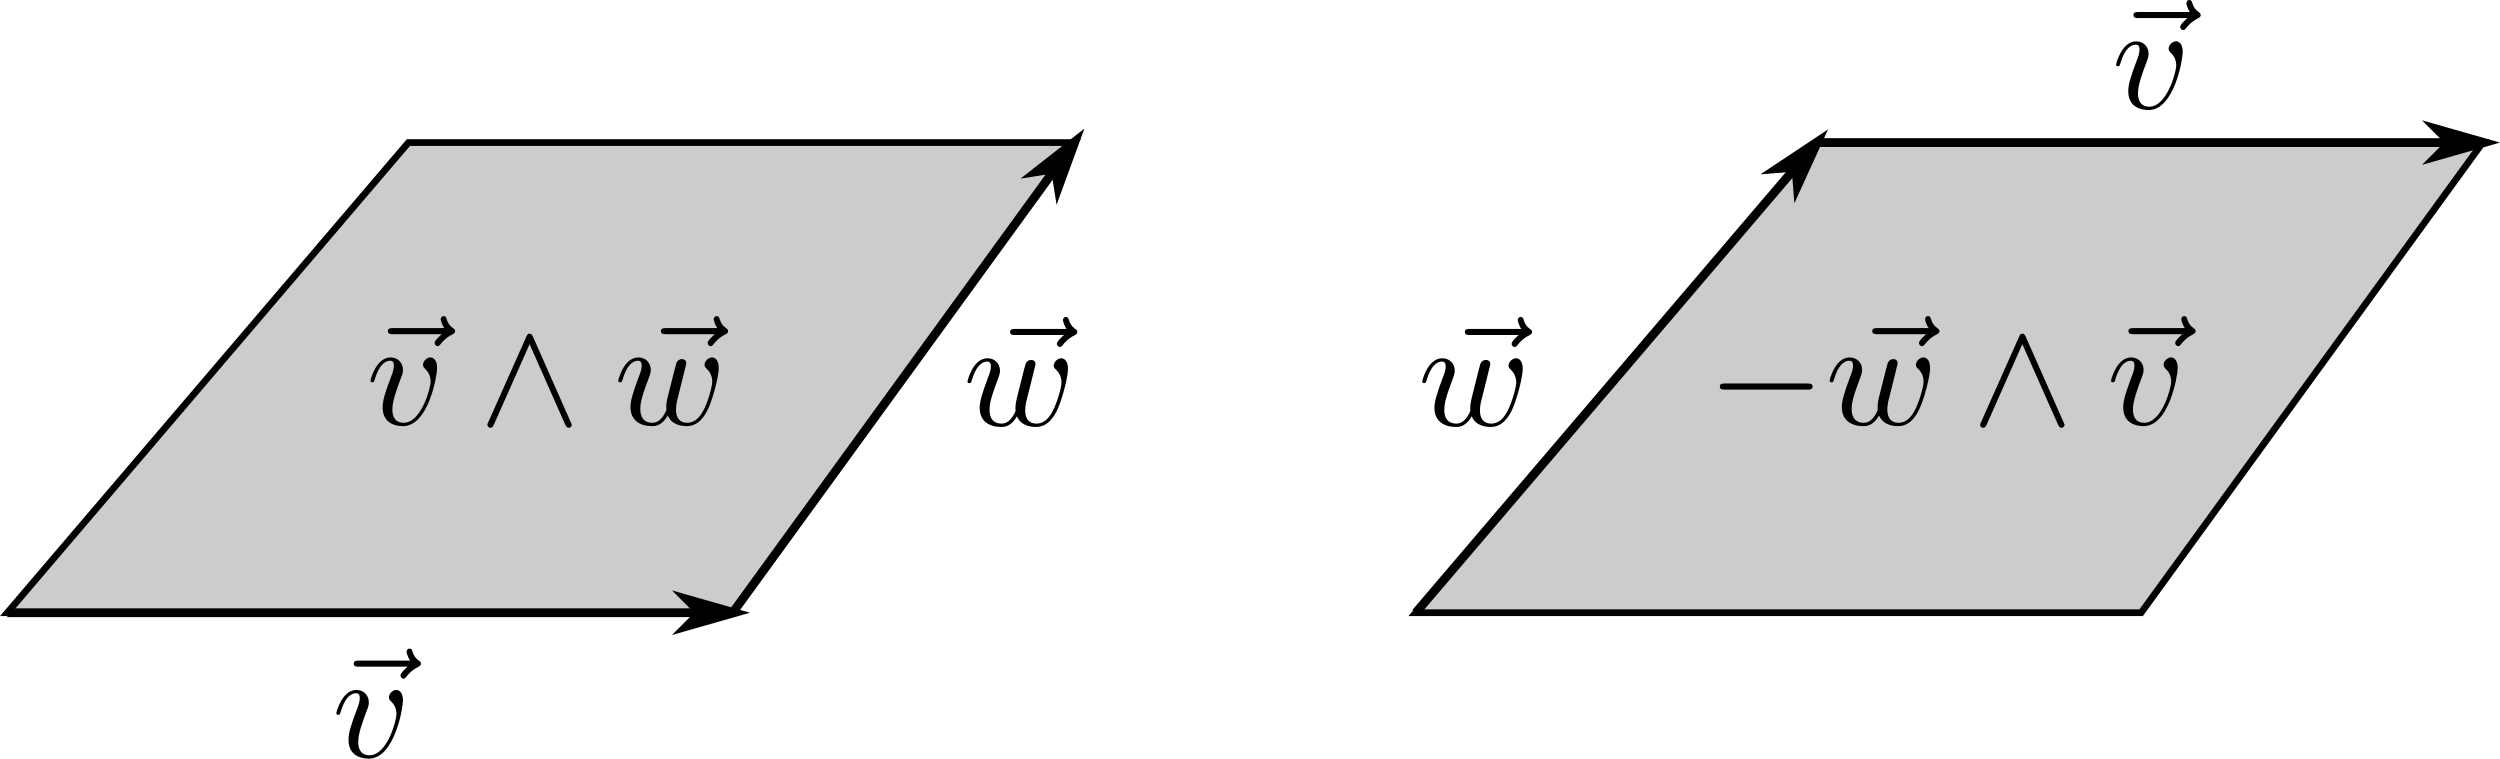
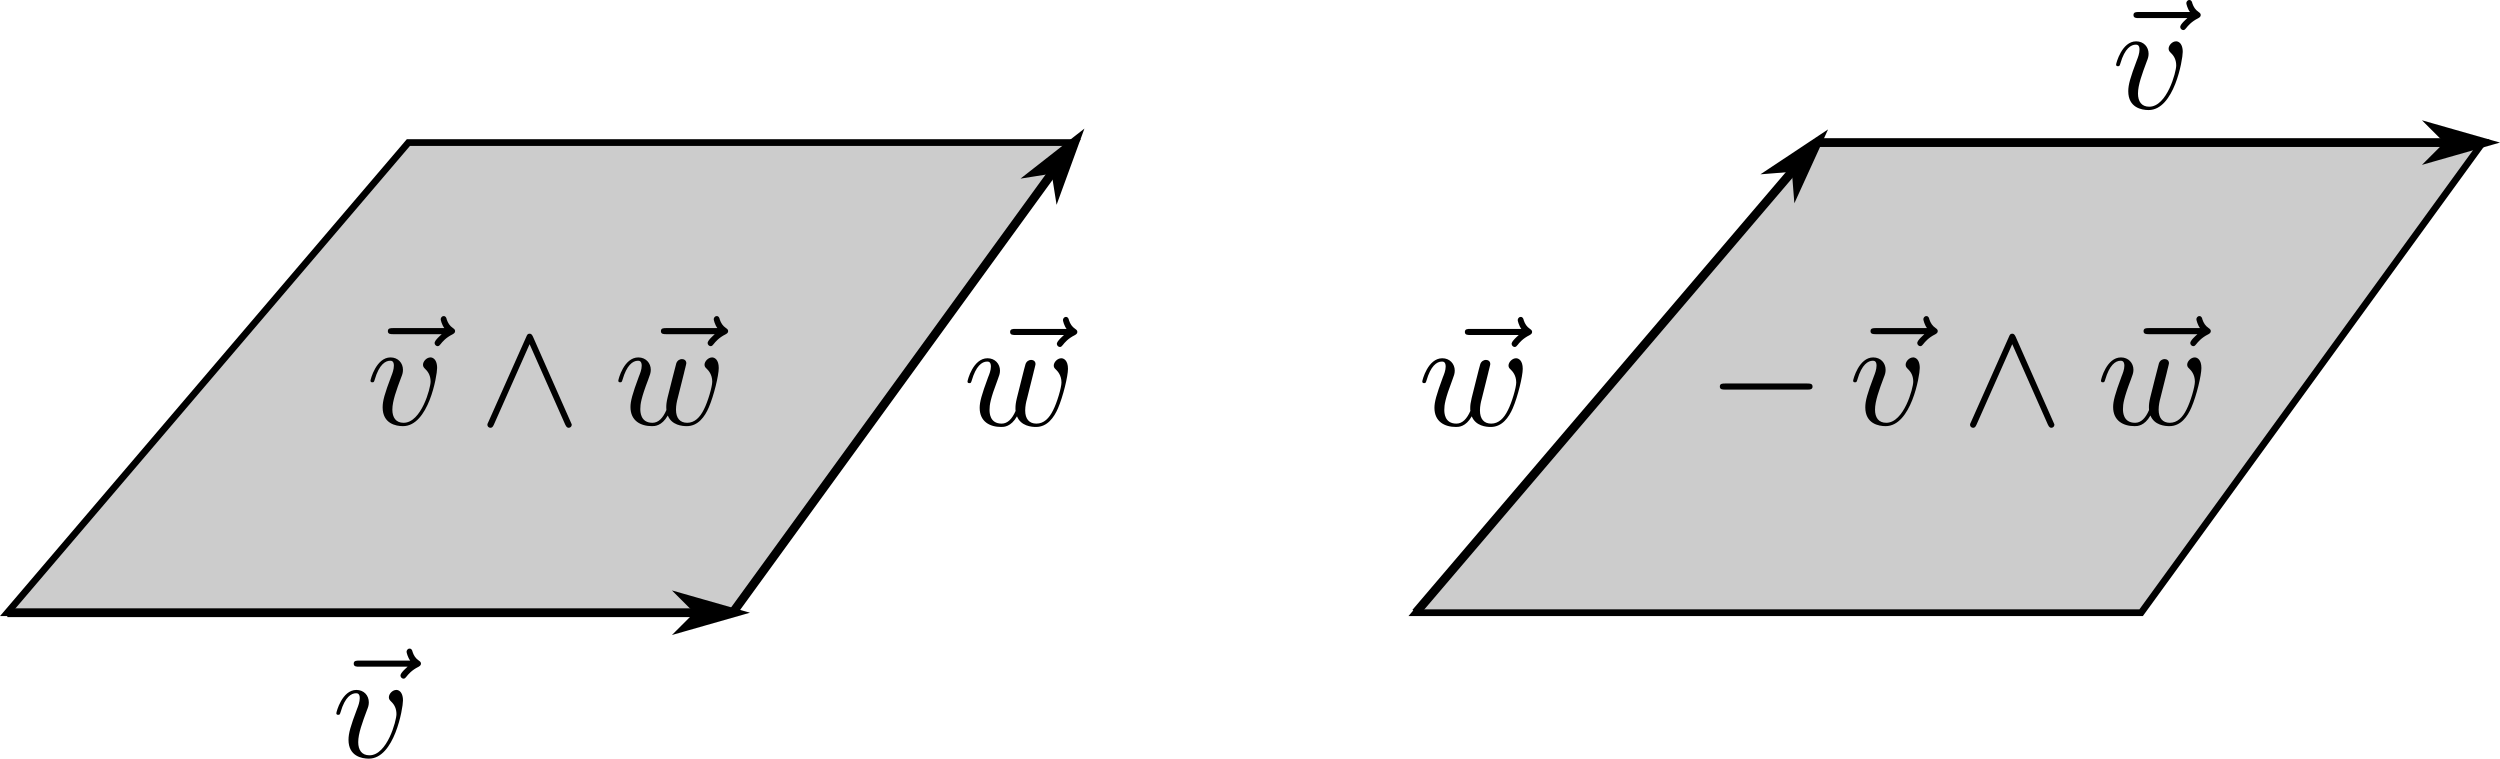
- <svg xmlns="http://www.w3.org/2000/svg" height="74.717mm" viewBox="0 0 246.216 74.717" width="246.216mm">
+ <svg xmlns="http://www.w3.org/2000/svg" height="74.717mm" viewBox="0 0 246.216 74.717" width="246.216mm" version="1.1" id="svg1032">
+   <defs id="defs1036" />
  <marker id="a" orient="auto" overflow="visible" refX="0" refY="0">
-     <path d="m0 0 5-5-17.5 5 17.5 5z" fill-rule="evenodd" stroke="#000" stroke-width="1pt" transform="matrix(-.4 0 0 -.4 -4 0)" />
+     <path d="m0 0 5-5-17.5 5 17.5 5z" fill-rule="evenodd" stroke="#000" stroke-width="1pt" transform="matrix(-.4 0 0 -.4 -4 0)" id="path954" />
  </marker>
  <marker id="b" orient="auto" overflow="visible" refX="0" refY="0">
-     <path d="m0 0 5-5-17.5 5 17.5 5z" fill-rule="evenodd" stroke="#000" stroke-width="1pt" transform="matrix(-.4 0 0 -.4 -4 0)" />
+     <path d="m0 0 5-5-17.5 5 17.5 5z" fill-rule="evenodd" stroke="#000" stroke-width="1pt" transform="matrix(-.4 0 0 -.4 -4 0)" id="path957" />
  </marker>
  <marker id="c" orient="auto" overflow="visible" refX="0" refY="0">
-     <path d="m0 0 5-5-17.5 5 17.5 5z" fill-rule="evenodd" stroke="#000" stroke-width="1pt" transform="matrix(-.4 0 0 -.4 -4 0)" />
+     <path d="m0 0 5-5-17.5 5 17.5 5z" fill-rule="evenodd" stroke="#000" stroke-width="1pt" transform="matrix(-.4 0 0 -.4 -4 0)" id="path960" />
  </marker>
  <marker id="d" orient="auto" overflow="visible" refX="0" refY="0">
-     <path d="m0 0 5-5-17.5 5 17.5 5z" fill-rule="evenodd" stroke="#000" stroke-width="1pt" transform="matrix(-.4 0 0 -.4 -4 0)" />
+     <path d="m0 0 5-5-17.5 5 17.5 5z" fill-rule="evenodd" stroke="#000" stroke-width="1pt" transform="matrix(-.4 0 0 -.4 -4 0)" id="path963" />
  </marker>
-   <g transform="translate(-38.21086 -114.0024)">
-     <g stroke="#000">
-       <path d="m38.932 174.347h71.438l33.64-46.302h-65.579z" fill="#ccc" stroke-width=".665" />
-       <path d="m38.932 174.347h71.438" fill="none" marker-end="url(#d)" stroke-width=".865" />
-       <path d="m110.369 174.347 33.64-46.302" fill="none" marker-end="url(#c)" stroke-width=".865" />
-     </g>
-     <g fill="#000" fill-rule="evenodd" stroke="none" stroke-miterlimit="10.433" transform="matrix(.3 0 0 -.3 -65.75088 310.4144)">
-       <path d="m480.35 435.84-.07-.06-.07-.07-.07-.07-.09-.07-.08-.08-.09-.08-.09-.09-.09-.08-.1-.09-.1-.1-.19-.19-.2-.19-.19-.21-.09-.1-.09-.1-.09-.1-.08-.11-.08-.1-.08-.1-.07-.1-.06-.1-.06-.1-.05-.1-.05-.1-.04-.09-.03-.09-.02-.1-.02-.08v-.09c0-.5.5-1 1-1 .45 0 .7.36.95.66.59.75 1.74 2.14 3.94 3.23.34.21.84.46.84 1.05 0 .5-.34.75-.7 1-1.09.75-1.64 1.64-2.05 2.83-.09.45-.29 1.11-.98 1.11-.71 0-1-.66-1-1.05 0-.25.39-1.84 1.19-2.89h-16.79c-.84 0-1.75 0-1.75-1s.91-1 1.75-1z" />
-       <path d="m478.83 424.73v.12l-.01.13v.12l-.01.11v.12l-.01.11-.02.11-.01.1-.03.21-.04.19-.04.18-.05.18-.05.16-.06.16-.06.15-.07.13-.07.13-.07.12-.08.12-.08.1-.08.1-.09.09-.09.08-.09.07-.09.07-.09.06-.09.05-.09.05-.09.04-.1.03-.09.03-.09.03-.09.01-.09.02h-.08-.09c-1.25 0-2.44-1.29-2.44-2.39 0-.64.25-.93.8-1.48 1.05-1 1.69-2.3 1.69-4.09 0-2.1-3.03-13.5-8.86-13.5-2.55 0-3.69 1.75-3.69 4.32 0 2.8 1.34 6.44 2.89 10.57.35.86.59 1.54.59 2.5 0 2.23-1.59 4.07-4.09 4.07-4.67 0-6.58-7.21-6.58-7.67 0-.5.5-.5.61-.5.5 0 .55.11.8.91 1.44 5.03 3.58 6.17 5.03 6.17.39 0 1.25 0 1.25-1.59 0-1.25-.5-2.6-.86-3.49-2.19-5.78-2.83-8.08-2.83-10.22 0-5.37 4.38-6.17 6.67-6.17 8.38 0 11.21 16.49 11.21 19.08z" />
-     </g>
-     <g fill="#000" fill-rule="evenodd" stroke="none" stroke-miterlimit="10.433" transform="matrix(.3 0 0 -.3 -3.589676 277.7477)">
-       <path d="m488.63 435.84-.07-.06-.07-.07-.08-.07-.08-.07-.08-.08-.09-.08-.09-.09-.1-.08-.09-.09-.1-.1-.19-.19-.2-.19-.19-.21-.09-.1-.09-.1-.09-.1-.08-.11-.08-.1-.08-.1-.07-.1-.07-.1-.05-.1-.06-.1-.04-.1-.04-.09-.03-.09-.03-.1-.01-.08v-.09c0-.5.5-1 1-1 .45 0 .7.36.95.66.59.75 1.73 2.14 3.94 3.23.34.21.84.46.84 1.05 0 .5-.34.75-.7 1-1.1.75-1.64 1.64-2.05 2.83-.09.45-.3 1.11-.98 1.11-.71 0-1-.66-1-1.05 0-.25.39-1.84 1.18-2.89h-16.78c-.84 0-1.75 0-1.75-1s.91-1 1.75-1z" />
-       <path d="m478.53 423.09.03.1.02.11.03.12.03.11.02.12.03.12.06.25.07.25.06.25.06.24.06.25.03.11.03.12.02.11.03.11.02.1.03.1.02.1.02.09.02.08.01.08.02.07.01.06.01.06.01.05v.04.03c0 .91-.7 1.35-1.45 1.35-.6 0-1.49-.39-1.83-1.39-.16-.35-2.5-9.86-2.84-11.16-.36-1.5-.46-2.39-.46-3.3 0-.54 0-.64.05-.89-1.14-2.64-2.64-4.18-4.58-4.18-3.98 0-3.98 3.68-3.98 4.53 0 1.59.25 3.54 2.59 9.67.55 1.48.84 2.19.84 3.19 0 2.23-1.64 4.07-4.09 4.07-4.73 0-6.58-7.21-6.58-7.67 0-.5.5-.5.61-.5.5 0 .55.11.8.91 1.34 4.62 3.28 6.17 5.03 6.17.44 0 1.25-.05 1.25-1.64 0-1.25-.56-2.64-.91-3.48-2.18-5.88-2.78-8.18-2.78-10.07 0-4.53 3.33-6.28 7.07-6.28.86 0 3.18 0 5.18 3.49 1.3-3.19 4.74-3.49 6.24-3.49 3.73 0 5.92 3.14 7.22 6.13 1.68 3.89 3.28 10.56 3.28 12.95 0 2.75-1.35 3.48-2.19 3.48-1.25 0-2.48-1.29-2.48-2.39 0-.64.29-.93.73-1.34.55-.55 1.8-1.84 1.8-4.23 0-1.69-1.44-6.58-2.74-9.11-1.29-2.64-3.04-4.39-5.48-4.39-2.35 0-3.69 1.5-3.69 4.32 0 1.41.34 2.96.55 3.64z" />
-     </g>
-     <g fill="#000" fill-rule="evenodd" stroke="none" stroke-miterlimit="10.433" transform="matrix(.3 0 0 -.3 -62.38897 277.6667)">
-       <path d="m480.35 435.84-.07-.06-.07-.07-.07-.07-.09-.07-.08-.08-.09-.08-.09-.09-.09-.08-.1-.09-.1-.1-.19-.19-.2-.19-.19-.21-.09-.1-.09-.1-.09-.1-.08-.11-.08-.1-.08-.1-.07-.1-.06-.1-.06-.1-.05-.1-.05-.1-.04-.09-.03-.09-.02-.1-.02-.08v-.09c0-.5.5-1 1-1 .45 0 .7.36.95.66.59.75 1.74 2.14 3.94 3.23.34.21.84.46.84 1.05 0 .5-.34.75-.7 1-1.09.75-1.64 1.64-2.05 2.83-.09.45-.29 1.11-.98 1.11-.71 0-1-.66-1-1.05 0-.25.39-1.84 1.19-2.89h-16.79c-.84 0-1.75 0-1.75-1s.91-1 1.75-1z" />
-       <path d="m478.83 424.73v.12l-.01.13v.12l-.01.11v.12l-.01.11-.02.11-.01.1-.03.21-.04.19-.04.18-.05.18-.05.16-.06.16-.06.15-.07.13-.07.13-.07.12-.08.12-.08.1-.08.1-.09.09-.09.08-.09.07-.09.07-.09.06-.09.05-.09.05-.09.04-.1.03-.09.03-.09.03-.09.01-.09.02h-.08-.09c-1.25 0-2.44-1.29-2.44-2.39 0-.64.25-.93.8-1.48 1.05-1 1.69-2.3 1.69-4.09 0-2.1-3.03-13.5-8.86-13.5-2.55 0-3.69 1.75-3.69 4.32 0 2.8 1.34 6.44 2.89 10.57.35.86.59 1.54.59 2.5 0 2.23-1.59 4.07-4.09 4.07-4.67 0-6.58-7.21-6.58-7.67 0-.5.5-.5.61-.5.5 0 .55.11.8.91 1.44 5.03 3.58 6.17 5.03 6.17.39 0 1.25 0 1.25-1.59 0-1.25-.5-2.6-.86-3.49-2.19-5.78-2.83-8.08-2.83-10.22 0-5.37 4.38-6.17 6.67-6.17 8.38 0 11.21 16.49 11.21 19.08z" />
-       <path d="m510.33 434.95-.04.08-.03.07-.04.07-.04.07-.03.06-.03.06-.04.06-.03.05-.04.05-.03.05-.04.04-.03.04-.03.04-.04.04-.03.03-.03.03-.04.03-.03.02-.04.03-.03.02-.04.02-.03.01-.04.02-.03.01-.04.01-.04.01-.04.01-.03.01h-.04-.04l-.04.01h-.04c-.66 0-.8-.36-1.1-1.05l-12.4-27.86c-.3-.64-.36-.73-.36-.98 0-.55.45-1 1-1 .34 0 .75.09 1.14 1.04l11.72 26.41 11.7-26.41c.45-1.04.95-1.04 1.14-1.04.56 0 1 .45 1 1 0 .09 0 .18-.3.79z" />
-       <path d="m569.98 435.84-.06-.06-.08-.07-.07-.07-.08-.07-.09-.08-.09-.08-.09-.09-.09-.08-.1-.09-.09-.1-.2-.19-.19-.19-.2-.21-.09-.1-.09-.1-.09-.1-.08-.11-.08-.1-.07-.1-.07-.1-.07-.1-.06-.1-.05-.1-.05-.1-.04-.09-.03-.09-.02-.1-.01-.08-.01-.09c0-.5.5-1 1-1 .45 0 .7.36.95.66.6.75 1.74 2.14 3.94 3.23.35.21.85.46.85 1.05 0 .5-.35.75-.71 1-1.09.75-1.64 1.64-2.05 2.83-.09.45-.29 1.11-.98 1.11-.7 0-1-.66-1-1.05 0-.25.39-1.84 1.19-2.89h-16.78c-.85 0-1.75 0-1.75-1s.9-1 1.75-1z" />
-       <path d="m559.89 423.09.02.1.03.11.02.12.03.11.03.12.03.12.06.25.06.25.06.25.07.24.06.25.02.11.03.12.03.11.03.11.02.1.02.1.03.1.01.09.02.08.02.08.01.07.02.06v.06l.01.05.01.04v.03c0 .91-.71 1.35-1.46 1.35-.59 0-1.48-.39-1.83-1.39-.15-.35-2.5-9.86-2.84-11.16-.36-1.5-.45-2.39-.45-3.3 0-.54 0-.64.04-.89-1.13-2.64-2.63-4.18-4.57-4.18-3.99 0-3.99 3.68-3.99 4.53 0 1.59.25 3.54 2.6 9.67.54 1.48.84 2.19.84 3.19 0 2.23-1.64 4.07-4.09 4.07-4.74 0-6.58-7.21-6.58-7.67 0-.5.5-.5.61-.5.5 0 .55.11.8.91 1.34 4.62 3.28 6.17 5.03 6.17.43 0 1.25-.05 1.25-1.64 0-1.25-.57-2.64-.91-3.48-2.19-5.88-2.78-8.18-2.78-10.07 0-4.53 3.33-6.28 7.06-6.28.86 0 3.19 0 5.19 3.49 1.29-3.19 4.73-3.49 6.23-3.49 3.74 0 5.93 3.14 7.22 6.13 1.69 3.89 3.28 10.56 3.28 12.95 0 2.75-1.34 3.48-2.19 3.48-1.25 0-2.48-1.29-2.48-2.39 0-.64.3-.93.73-1.34.55-.55 1.8-1.84 1.8-4.23 0-1.69-1.43-6.58-2.73-9.11-1.3-2.64-3.05-4.39-5.49-4.39-2.34 0-3.68 1.5-3.68 4.32 0 1.41.34 2.96.54 3.64z" />
-     </g>
-     <path d="m177.644 174.347h71.438l33.64-46.302h-65.579z" fill="#ccc" stroke="#000" stroke-width=".665" />
-     <path d="m217.143 128.045h65.579" fill="none" marker-end="url(#b)" stroke="#000" stroke-width=".865" />
-     <path d="m177.644 174.347 39.499-46.302" fill="none" marker-end="url(#a)" stroke="#000" stroke-width=".865" />
-     <g fill="#000" fill-rule="evenodd" stroke="none" stroke-miterlimit="10.433" transform="matrix(.3 0 0 -.3 109.5312 246.5364)">
-       <path d="m480.35 435.84-.07-.06-.07-.07-.07-.07-.09-.07-.08-.08-.09-.08-.09-.09-.09-.08-.1-.09-.1-.1-.19-.19-.2-.19-.19-.21-.09-.1-.09-.1-.09-.1-.08-.11-.08-.1-.08-.1-.07-.1-.06-.1-.06-.1-.05-.1-.05-.1-.04-.09-.03-.09-.02-.1-.02-.08v-.09c0-.5.5-1 1-1 .45 0 .7.36.95.66.59.75 1.74 2.14 3.94 3.23.34.21.84.46.84 1.05 0 .5-.34.75-.7 1-1.09.75-1.64 1.64-2.05 2.83-.09.45-.29 1.11-.98 1.11-.71 0-1-.66-1-1.05 0-.25.39-1.84 1.19-2.89h-16.79c-.84 0-1.75 0-1.75-1s.91-1 1.75-1z" />
-       <path d="m478.83 424.73v.12l-.01.13v.12l-.01.11v.12l-.01.11-.02.11-.01.1-.03.21-.04.19-.04.18-.05.18-.05.16-.06.16-.06.15-.07.13-.07.13-.07.12-.08.12-.08.1-.08.1-.09.09-.09.08-.09.07-.09.07-.09.06-.09.05-.09.05-.09.04-.1.03-.09.03-.09.03-.09.01-.09.02h-.08-.09c-1.25 0-2.44-1.29-2.44-2.39 0-.64.25-.93.8-1.48 1.05-1 1.69-2.3 1.69-4.09 0-2.1-3.03-13.5-8.86-13.5-2.55 0-3.69 1.75-3.69 4.32 0 2.8 1.34 6.44 2.89 10.57.35.86.59 1.54.59 2.5 0 2.23-1.59 4.07-4.09 4.07-4.67 0-6.58-7.21-6.58-7.67 0-.5.5-.5.61-.5.5 0 .55.11.8.91 1.44 5.03 3.58 6.17 5.03 6.17.39 0 1.25 0 1.25-1.59 0-1.25-.5-2.6-.86-3.49-2.19-5.78-2.83-8.08-2.83-10.22 0-5.37 4.38-6.17 6.67-6.17 8.38 0 11.21 16.49 11.21 19.08z" />
-     </g>
-     <g fill="#000" fill-rule="evenodd" stroke="none" stroke-miterlimit="10.433" transform="matrix(.3 0 0 -.3 41.19842 277.7477)">
-       <path d="m488.63 435.84-.07-.06-.07-.07-.08-.07-.08-.07-.08-.08-.09-.08-.09-.09-.1-.08-.09-.09-.1-.1-.19-.19-.2-.19-.19-.21-.09-.1-.09-.1-.09-.1-.08-.11-.08-.1-.08-.1-.07-.1-.07-.1-.05-.1-.06-.1-.04-.1-.04-.09-.03-.09-.03-.1-.01-.08v-.09c0-.5.5-1 1-1 .45 0 .7.36.95.66.59.75 1.73 2.14 3.94 3.23.34.21.84.46.84 1.05 0 .5-.34.75-.7 1-1.1.75-1.64 1.64-2.05 2.83-.09.45-.3 1.11-.98 1.11-.71 0-1-.66-1-1.05 0-.25.39-1.84 1.18-2.89h-16.78c-.84 0-1.75 0-1.75-1s.91-1 1.75-1z" />
-       <path d="m478.53 423.09.03.1.02.11.03.12.03.11.02.12.03.12.06.25.07.25.06.25.06.24.06.25.03.11.03.12.02.11.03.11.02.1.03.1.02.1.02.09.02.08.01.08.02.07.01.06.01.06.01.05v.04.03c0 .91-.7 1.35-1.45 1.35-.6 0-1.49-.39-1.83-1.39-.16-.35-2.5-9.86-2.84-11.16-.36-1.5-.46-2.39-.46-3.3 0-.54 0-.64.05-.89-1.14-2.64-2.64-4.18-4.58-4.18-3.98 0-3.98 3.68-3.98 4.53 0 1.59.25 3.54 2.59 9.67.55 1.48.84 2.19.84 3.19 0 2.23-1.64 4.07-4.09 4.07-4.73 0-6.58-7.21-6.58-7.67 0-.5.5-.5.61-.5.5 0 .55.11.8.91 1.34 4.62 3.28 6.17 5.03 6.17.44 0 1.25-.05 1.25-1.64 0-1.25-.56-2.64-.91-3.48-2.18-5.88-2.78-8.18-2.78-10.07 0-4.53 3.33-6.28 7.07-6.28.86 0 3.18 0 5.18 3.49 1.3-3.19 4.74-3.49 6.24-3.49 3.73 0 5.92 3.14 7.22 6.13 1.68 3.89 3.28 10.56 3.28 12.95 0 2.75-1.35 3.48-2.19 3.48-1.25 0-2.48-1.29-2.48-2.39 0-.64.29-.93.73-1.34.55-.55 1.8-1.84 1.8-4.23 0-1.69-1.44-6.58-2.74-9.11-1.29-2.64-3.04-4.39-5.48-4.39-2.35 0-3.69 1.5-3.69 4.32 0 1.41.34 2.96.55 3.64z" />
-     </g>
-     <g fill="#000" fill-rule="evenodd" stroke="none" stroke-miterlimit="10.433" transform="matrix(.2999727 0 0 -.2999727 69.70558 277.6552)">
-       <path d="m488.35 417.65h.16.16l.15.01h.08l.08.01h.07l.08.01.07.01.07.01.07.02.07.02.07.02.06.02.06.02.06.03.05.03.06.04.05.03.04.05.04.04.04.05.02.03.02.03.01.03.02.03.01.03.02.03.01.04.01.03.01.04v.04l.01.04.01.04v.04l.01.04v.05.04c0 1-.91 1-1.75 1h-26.96c-.84 0-1.73 0-1.73-1s.89-1 1.73-1z" />
-       <path d="m527.39 435.84-.07-.06-.07-.07-.08-.07-.08-.07-.09-.08-.08-.08-.1-.09-.09-.08-.09-.09-.1-.1-.2-.19-.19-.19-.19-.21-.1-.1-.09-.1-.08-.1-.09-.11-.08-.1-.07-.1-.07-.1-.07-.1-.06-.1-.05-.1-.05-.1-.03-.09-.04-.09-.02-.1-.01-.08-.01-.09c0-.5.5-1 1-1 .46 0 .71.36.96.66.59.75 1.73 2.14 3.93 3.23.35.21.85.46.85 1.05 0 .5-.35.75-.71 1-1.09.75-1.64 1.64-2.04 2.83-.1.45-.3 1.11-.99 1.11-.7 0-1-.66-1-1.05 0-.25.39-1.84 1.19-2.89h-16.78c-.84 0-1.75 0-1.75-1s.91-1 1.75-1z" />
-       <path d="m517.29 423.09.02.1.03.11.03.12.02.11.03.12.03.12.06.25.06.25.07.25.06.24.06.25.03.11.02.12.03.11.03.11.02.1.03.1.02.1.02.09.02.08.01.08.02.07.01.06.01.06v.05l.01.04v.03c0 .91-.7 1.35-1.45 1.35-.6 0-1.49-.39-1.83-1.39-.16-.35-2.5-9.86-2.85-11.16-.36-1.5-.45-2.39-.45-3.3 0-.54 0-.64.05-.89-1.14-2.64-2.64-4.18-4.58-4.18-3.98 0-3.98 3.68-3.98 4.53 0 1.59.25 3.54 2.59 9.67.55 1.48.84 2.19.84 3.19 0 2.23-1.64 4.07-4.09 4.07-4.74 0-6.58-7.21-6.58-7.67 0-.5.5-.5.61-.5.5 0 .55.11.8.91 1.34 4.62 3.28 6.17 5.03 6.17.44 0 1.25-.05 1.25-1.64 0-1.25-.56-2.64-.91-3.48-2.19-5.88-2.78-8.18-2.78-10.07 0-4.53 3.33-6.28 7.06-6.28.86 0 3.19 0 5.19 3.49 1.3-3.19 4.74-3.49 6.24-3.49 3.73 0 5.92 3.14 7.21 6.13 1.69 3.89 3.29 10.56 3.29 12.95 0 2.75-1.35 3.48-2.19 3.48-1.25 0-2.49-1.29-2.49-2.39 0-.64.3-.93.74-1.34.54-.55 1.79-1.84 1.79-4.23 0-1.69-1.43-6.58-2.73-9.11-1.3-2.64-3.05-4.39-5.48-4.39-2.35 0-3.69 1.5-3.69 4.32 0 1.41.34 2.96.55 3.64z" />
-       <path d="m560.12 434.95-.03.08-.04.07-.03.07-.04.07-.03.06-.04.06-.03.06-.04.05-.03.05-.03.05-.04.04-.03.04-.04.04-.03.04-.03.03-.04.03-.03.03-.04.02-.03.03-.04.02-.03.02-.04.01-.03.02-.04.01-.03.01-.04.01-.04.01-.04.01h-.04-.04l-.04.01h-.04c-.65 0-.79-.36-1.09-1.05l-12.41-27.86c-.29-.64-.36-.73-.36-.98 0-.55.46-1 1-1 .35 0 .76.09 1.15 1.04l11.71 26.41 11.71-26.41c.45-1.04.95-1.04 1.14-1.04.56 0 1 .45 1 1 0 .09 0 .18-.3.79z" />
-       <path d="m611.5 435.84-.07-.06-.07-.07-.08-.07-.08-.07-.08-.08-.09-.08-.09-.09-.1-.08-.09-.09-.1-.1-.19-.19-.2-.19-.19-.21-.09-.1-.09-.1-.09-.1-.08-.11-.08-.1-.08-.1-.07-.1-.06-.1-.06-.1-.06-.1-.04-.1-.04-.09-.03-.09-.03-.1-.01-.08v-.09c0-.5.5-1 1-1 .45 0 .7.36.95.66.59.75 1.73 2.14 3.94 3.23.34.21.84.46.84 1.05 0 .5-.34.75-.7 1-1.1.75-1.64 1.64-2.05 2.83-.09.45-.3 1.11-.98 1.11-.71 0-1-.66-1-1.05 0-.25.39-1.84 1.18-2.89h-16.78c-.84 0-1.75 0-1.75-1s.91-1 1.75-1z" />
-       <path d="m609.98 424.73v.12.13l-.01.12v.11l-.01.12-.01.11-.01.11-.02.1-.03.21-.04.19-.04.18-.05.18-.05.16-.06.16-.06.15-.07.13-.07.13-.07.12-.08.12-.08.1-.08.1-.09.09-.08.08-.09.07-.09.07-.09.06-.1.05-.09.05-.09.04-.09.03-.1.03-.09.03-.09.01-.09.02h-.08-.09c-1.25 0-2.44-1.29-2.44-2.39 0-.64.25-.93.8-1.48 1.05-1 1.69-2.3 1.69-4.09 0-2.1-3.03-13.5-8.86-13.5-2.55 0-3.69 1.75-3.69 4.32 0 2.8 1.35 6.44 2.89 10.57.35.86.6 1.54.6 2.5 0 2.23-1.6 4.07-4.1 4.07-4.67 0-6.58-7.21-6.58-7.67 0-.5.5-.5.62-.5.5 0 .54.11.79.91 1.44 5.03 3.58 6.17 5.03 6.17.39 0 1.25 0 1.25-1.59 0-1.25-.5-2.6-.86-3.49-2.18-5.78-2.83-8.08-2.83-10.22 0-5.37 4.38-6.17 6.68-6.17 8.37 0 11.2 16.49 11.2 19.08z" />
-     </g>
+   <g stroke="#000000" id="g972" transform="translate(-38.21086,-114.0024)">
+     <path d="m 38.932,174.347 h 71.438 l 33.64,-46.302 H 78.43 Z" fill="#cccccc" stroke-width="0.665" id="path966" />
+     <path d="M 38.932,174.347 H 110.369" fill="none" marker-end="url(#d)" stroke-width="0.865" id="path968" />
+     <path d="m 110.369,174.347 33.64,-46.302" fill="none" marker-end="url(#c)" stroke-width="0.865" id="path970" />
+   </g>
+   <g fill="#000000" fill-rule="evenodd" stroke="none" stroke-miterlimit="10.433" transform="matrix(0.3,0,0,-0.3,-103.9617,196.412)" id="g978">
+     <path d="m 480.35,435.84 -0.07,-0.06 -0.07,-0.07 -0.07,-0.07 -0.09,-0.07 -0.08,-0.08 -0.09,-0.08 -0.09,-0.09 -0.09,-0.08 -0.1,-0.09 -0.1,-0.1 -0.19,-0.19 -0.2,-0.19 -0.19,-0.21 -0.09,-0.1 -0.09,-0.1 -0.09,-0.1 -0.08,-0.11 -0.08,-0.1 -0.08,-0.1 -0.07,-0.1 -0.06,-0.1 -0.06,-0.1 -0.05,-0.1 -0.05,-0.1 -0.04,-0.09 -0.03,-0.09 -0.02,-0.1 -0.02,-0.08 v -0.09 c 0,-0.5 0.5,-1 1,-1 0.45,0 0.7,0.36 0.95,0.66 0.59,0.75 1.74,2.14 3.94,3.23 0.34,0.21 0.84,0.46 0.84,1.05 0,0.5 -0.34,0.75 -0.7,1 -1.09,0.75 -1.64,1.64 -2.05,2.83 -0.09,0.45 -0.29,1.11 -0.98,1.11 -0.71,0 -1,-0.66 -1,-1.05 0,-0.25 0.39,-1.84 1.19,-2.89 h -16.79 c -0.84,0 -1.75,0 -1.75,-1 0,-1 0.91,-1 1.75,-1 z" id="path974" />
+     <path d="m 478.83,424.73 v 0.12 l -0.01,0.13 v 0.12 l -0.01,0.11 v 0.12 l -0.01,0.11 -0.02,0.11 -0.01,0.1 -0.03,0.21 -0.04,0.19 -0.04,0.18 -0.05,0.18 -0.05,0.16 -0.06,0.16 -0.06,0.15 -0.07,0.13 -0.07,0.13 -0.07,0.12 -0.08,0.12 -0.08,0.1 -0.08,0.1 -0.09,0.09 -0.09,0.08 -0.09,0.07 -0.09,0.07 -0.09,0.06 -0.09,0.05 -0.09,0.05 -0.09,0.04 -0.1,0.03 -0.09,0.03 -0.09,0.03 -0.09,0.01 -0.09,0.02 h -0.08 -0.09 c -1.25,0 -2.44,-1.29 -2.44,-2.39 0,-0.64 0.25,-0.93 0.8,-1.48 1.05,-1 1.69,-2.3 1.69,-4.09 0,-2.1 -3.03,-13.5 -8.86,-13.5 -2.55,0 -3.69,1.75 -3.69,4.32 0,2.8 1.34,6.44 2.89,10.57 0.35,0.86 0.59,1.54 0.59,2.5 0,2.23 -1.59,4.07 -4.09,4.07 -4.67,0 -6.58,-7.21 -6.58,-7.67 0,-0.5 0.5,-0.5 0.61,-0.5 0.5,0 0.55,0.11 0.8,0.91 1.44,5.03 3.58,6.17 5.03,6.17 0.39,0 1.25,0 1.25,-1.59 0,-1.25 -0.5,-2.6 -0.86,-3.49 -2.19,-5.78 -2.83,-8.08 -2.83,-10.22 0,-5.37 4.38,-6.17 6.67,-6.17 8.38,0 11.21,16.49 11.21,19.08 z" id="path976" />
+   </g>
+   <g fill="#000000" fill-rule="evenodd" stroke="none" stroke-miterlimit="10.433" transform="matrix(0.3,0,0,-0.3,-41.80054,163.7453)" id="g984">
+     <path d="m 488.63,435.84 -0.07,-0.06 -0.07,-0.07 -0.08,-0.07 -0.08,-0.07 -0.08,-0.08 -0.09,-0.08 -0.09,-0.09 -0.1,-0.08 -0.09,-0.09 -0.1,-0.1 -0.19,-0.19 -0.2,-0.19 -0.19,-0.21 -0.09,-0.1 -0.09,-0.1 -0.09,-0.1 -0.08,-0.11 -0.08,-0.1 -0.08,-0.1 -0.07,-0.1 -0.07,-0.1 -0.05,-0.1 -0.06,-0.1 -0.04,-0.1 -0.04,-0.09 -0.03,-0.09 -0.03,-0.1 -0.01,-0.08 v -0.09 c 0,-0.5 0.5,-1 1,-1 0.45,0 0.7,0.36 0.95,0.66 0.59,0.75 1.73,2.14 3.94,3.23 0.34,0.21 0.84,0.46 0.84,1.05 0,0.5 -0.34,0.75 -0.7,1 -1.1,0.75 -1.64,1.64 -2.05,2.83 -0.09,0.45 -0.3,1.11 -0.98,1.11 -0.71,0 -1,-0.66 -1,-1.05 0,-0.25 0.39,-1.84 1.18,-2.89 h -16.78 c -0.84,0 -1.75,0 -1.75,-1 0,-1 0.91,-1 1.75,-1 z" id="path980" />
+     <path d="m 478.53,423.09 0.03,0.1 0.02,0.11 0.03,0.12 0.03,0.11 0.02,0.12 0.03,0.12 0.06,0.25 0.07,0.25 0.06,0.25 0.06,0.24 0.06,0.25 0.03,0.11 0.03,0.12 0.02,0.11 0.03,0.11 0.02,0.1 0.03,0.1 0.02,0.1 0.02,0.09 0.02,0.08 0.01,0.08 0.02,0.07 0.01,0.06 0.01,0.06 0.01,0.05 v 0.04 0.03 c 0,0.91 -0.7,1.35 -1.45,1.35 -0.6,0 -1.49,-0.39 -1.83,-1.39 -0.16,-0.35 -2.5,-9.86 -2.84,-11.16 -0.36,-1.5 -0.46,-2.39 -0.46,-3.3 0,-0.54 0,-0.64 0.05,-0.89 -1.14,-2.64 -2.64,-4.18 -4.58,-4.18 -3.98,0 -3.98,3.68 -3.98,4.53 0,1.59 0.25,3.54 2.59,9.67 0.55,1.48 0.84,2.19 0.84,3.19 0,2.23 -1.64,4.07 -4.09,4.07 -4.73,0 -6.58,-7.21 -6.58,-7.67 0,-0.5 0.5,-0.5 0.61,-0.5 0.5,0 0.55,0.11 0.8,0.91 1.34,4.62 3.28,6.17 5.03,6.17 0.44,0 1.25,-0.05 1.25,-1.64 0,-1.25 -0.56,-2.64 -0.91,-3.48 -2.18,-5.88 -2.78,-8.18 -2.78,-10.07 0,-4.53 3.33,-6.28 7.07,-6.28 0.86,0 3.18,0 5.18,3.49 1.3,-3.19 4.74,-3.49 6.24,-3.49 3.73,0 5.92,3.14 7.22,6.13 1.68,3.89 3.28,10.56 3.28,12.95 0,2.75 -1.35,3.48 -2.19,3.48 -1.25,0 -2.48,-1.29 -2.48,-2.39 0,-0.64 0.29,-0.93 0.73,-1.34 0.55,-0.55 1.8,-1.84 1.8,-4.23 0,-1.69 -1.44,-6.58 -2.74,-9.11 -1.29,-2.64 -3.04,-4.39 -5.48,-4.39 -2.35,0 -3.69,1.5 -3.69,4.32 0,1.41 0.34,2.96 0.55,3.64 z" id="path982" />
+   </g>
+   <g fill="#000000" fill-rule="evenodd" stroke="none" stroke-miterlimit="10.433" transform="matrix(0.3,0,0,-0.3,-100.5998,163.6643)" id="g996">
+     <path d="m 480.35,435.84 -0.07,-0.06 -0.07,-0.07 -0.07,-0.07 -0.09,-0.07 -0.08,-0.08 -0.09,-0.08 -0.09,-0.09 -0.09,-0.08 -0.1,-0.09 -0.1,-0.1 -0.19,-0.19 -0.2,-0.19 -0.19,-0.21 -0.09,-0.1 -0.09,-0.1 -0.09,-0.1 -0.08,-0.11 -0.08,-0.1 -0.08,-0.1 -0.07,-0.1 -0.06,-0.1 -0.06,-0.1 -0.05,-0.1 -0.05,-0.1 -0.04,-0.09 -0.03,-0.09 -0.02,-0.1 -0.02,-0.08 v -0.09 c 0,-0.5 0.5,-1 1,-1 0.45,0 0.7,0.36 0.95,0.66 0.59,0.75 1.74,2.14 3.94,3.23 0.34,0.21 0.84,0.46 0.84,1.05 0,0.5 -0.34,0.75 -0.7,1 -1.09,0.75 -1.64,1.64 -2.05,2.83 -0.09,0.45 -0.29,1.11 -0.98,1.11 -0.71,0 -1,-0.66 -1,-1.05 0,-0.25 0.39,-1.84 1.19,-2.89 h -16.79 c -0.84,0 -1.75,0 -1.75,-1 0,-1 0.91,-1 1.75,-1 z" id="path986" />
+     <path d="m 478.83,424.73 v 0.12 l -0.01,0.13 v 0.12 l -0.01,0.11 v 0.12 l -0.01,0.11 -0.02,0.11 -0.01,0.1 -0.03,0.21 -0.04,0.19 -0.04,0.18 -0.05,0.18 -0.05,0.16 -0.06,0.16 -0.06,0.15 -0.07,0.13 -0.07,0.13 -0.07,0.12 -0.08,0.12 -0.08,0.1 -0.08,0.1 -0.09,0.09 -0.09,0.08 -0.09,0.07 -0.09,0.07 -0.09,0.06 -0.09,0.05 -0.09,0.05 -0.09,0.04 -0.1,0.03 -0.09,0.03 -0.09,0.03 -0.09,0.01 -0.09,0.02 h -0.08 -0.09 c -1.25,0 -2.44,-1.29 -2.44,-2.39 0,-0.64 0.25,-0.93 0.8,-1.48 1.05,-1 1.69,-2.3 1.69,-4.09 0,-2.1 -3.03,-13.5 -8.86,-13.5 -2.55,0 -3.69,1.75 -3.69,4.32 0,2.8 1.34,6.44 2.89,10.57 0.35,0.86 0.59,1.54 0.59,2.5 0,2.23 -1.59,4.07 -4.09,4.07 -4.67,0 -6.58,-7.21 -6.58,-7.67 0,-0.5 0.5,-0.5 0.61,-0.5 0.5,0 0.55,0.11 0.8,0.91 1.44,5.03 3.58,6.17 5.03,6.17 0.39,0 1.25,0 1.25,-1.59 0,-1.25 -0.5,-2.6 -0.86,-3.49 -2.19,-5.78 -2.83,-8.08 -2.83,-10.22 0,-5.37 4.38,-6.17 6.67,-6.17 8.38,0 11.21,16.49 11.21,19.08 z" id="path988" />
+     <path d="m 510.33,434.95 -0.04,0.08 -0.03,0.07 -0.04,0.07 -0.04,0.07 -0.03,0.06 -0.03,0.06 -0.04,0.06 -0.03,0.05 -0.04,0.05 -0.03,0.05 -0.04,0.04 -0.03,0.04 -0.03,0.04 -0.04,0.04 -0.03,0.03 -0.03,0.03 -0.04,0.03 -0.03,0.02 -0.04,0.03 -0.03,0.02 -0.04,0.02 -0.03,0.01 -0.04,0.02 -0.03,0.01 -0.04,0.01 -0.04,0.01 -0.04,0.01 -0.03,0.01 h -0.04 -0.04 l -0.04,0.01 h -0.04 c -0.66,0 -0.8,-0.36 -1.1,-1.05 l -12.4,-27.86 c -0.3,-0.64 -0.36,-0.73 -0.36,-0.98 0,-0.55 0.45,-1 1,-1 0.34,0 0.75,0.09 1.14,1.04 l 11.72,26.41 11.7,-26.41 c 0.45,-1.04 0.95,-1.04 1.14,-1.04 0.56,0 1,0.45 1,1 0,0.09 0,0.18 -0.3,0.79 z" id="path990" />
+     <path d="m 569.98,435.84 -0.06,-0.06 -0.08,-0.07 -0.07,-0.07 -0.08,-0.07 -0.09,-0.08 -0.09,-0.08 -0.09,-0.09 -0.09,-0.08 -0.1,-0.09 -0.09,-0.1 -0.2,-0.19 -0.19,-0.19 -0.2,-0.21 -0.09,-0.1 -0.09,-0.1 -0.09,-0.1 -0.08,-0.11 -0.08,-0.1 -0.07,-0.1 -0.07,-0.1 -0.07,-0.1 -0.06,-0.1 -0.05,-0.1 -0.05,-0.1 -0.04,-0.09 -0.03,-0.09 -0.02,-0.1 -0.01,-0.08 -0.01,-0.09 c 0,-0.5 0.5,-1 1,-1 0.45,0 0.7,0.36 0.95,0.66 0.6,0.75 1.74,2.14 3.94,3.23 0.35,0.21 0.85,0.46 0.85,1.05 0,0.5 -0.35,0.75 -0.71,1 -1.09,0.75 -1.64,1.64 -2.05,2.83 -0.09,0.45 -0.29,1.11 -0.98,1.11 -0.7,0 -1,-0.66 -1,-1.05 0,-0.25 0.39,-1.84 1.19,-2.89 h -16.78 c -0.85,0 -1.75,0 -1.75,-1 0,-1 0.9,-1 1.75,-1 z" id="path992" />
+     <path d="m 559.89,423.09 0.02,0.1 0.03,0.11 0.02,0.12 0.03,0.11 0.03,0.12 0.03,0.12 0.06,0.25 0.06,0.25 0.06,0.25 0.07,0.24 0.06,0.25 0.02,0.11 0.03,0.12 0.03,0.11 0.03,0.11 0.02,0.1 0.02,0.1 0.03,0.1 0.01,0.09 0.02,0.08 0.02,0.08 0.01,0.07 0.02,0.06 v 0.06 l 0.01,0.05 0.01,0.04 v 0.03 c 0,0.91 -0.71,1.35 -1.46,1.35 -0.59,0 -1.48,-0.39 -1.83,-1.39 -0.15,-0.35 -2.5,-9.86 -2.84,-11.16 -0.36,-1.5 -0.45,-2.39 -0.45,-3.3 0,-0.54 0,-0.64 0.04,-0.89 -1.13,-2.64 -2.63,-4.18 -4.57,-4.18 -3.99,0 -3.99,3.68 -3.99,4.53 0,1.59 0.25,3.54 2.6,9.67 0.54,1.48 0.84,2.19 0.84,3.19 0,2.23 -1.64,4.07 -4.09,4.07 -4.74,0 -6.58,-7.21 -6.58,-7.67 0,-0.5 0.5,-0.5 0.61,-0.5 0.5,0 0.55,0.11 0.8,0.91 1.34,4.62 3.28,6.17 5.03,6.17 0.43,0 1.25,-0.05 1.25,-1.64 0,-1.25 -0.57,-2.64 -0.91,-3.48 -2.19,-5.88 -2.78,-8.18 -2.78,-10.07 0,-4.53 3.33,-6.28 7.06,-6.28 0.86,0 3.19,0 5.19,3.49 1.29,-3.19 4.73,-3.49 6.23,-3.49 3.74,0 5.93,3.14 7.22,6.13 1.69,3.89 3.28,10.56 3.28,12.95 0,2.75 -1.34,3.48 -2.19,3.48 -1.25,0 -2.48,-1.29 -2.48,-2.39 0,-0.64 0.3,-0.93 0.73,-1.34 0.55,-0.55 1.8,-1.84 1.8,-4.23 0,-1.69 -1.43,-6.58 -2.73,-9.11 -1.3,-2.64 -3.05,-4.39 -5.49,-4.39 -2.34,0 -3.68,1.5 -3.68,4.32 0,1.41 0.34,2.96 0.54,3.64 z" id="path994" />
+   </g>
+   <path d="m 139.434,60.344 h 71.438 l 33.64,-46.302 h -65.579 z" fill="#cccccc" stroke="#000000" stroke-width="0.665" id="path998" />
+   <path d="m 178.932,14.042 h 65.579" fill="none" marker-end="url(#b)" stroke="#000000" stroke-width="0.865" id="path1000" />
+   <path d="M 139.434,60.344 178.932,14.042" fill="none" marker-end="url(#a)" stroke="#000000" stroke-width="0.865" id="path1002" />
+   <g fill="#000000" fill-rule="evenodd" stroke="none" stroke-miterlimit="10.433" transform="matrix(0.3,0,0,-0.3,71.32033,132.534)" id="g1008">
+     <path d="m 480.35,435.84 -0.07,-0.06 -0.07,-0.07 -0.07,-0.07 -0.09,-0.07 -0.08,-0.08 -0.09,-0.08 -0.09,-0.09 -0.09,-0.08 -0.1,-0.09 -0.1,-0.1 -0.19,-0.19 -0.2,-0.19 -0.19,-0.21 -0.09,-0.1 -0.09,-0.1 -0.09,-0.1 -0.08,-0.11 -0.08,-0.1 -0.08,-0.1 -0.07,-0.1 -0.06,-0.1 -0.06,-0.1 -0.05,-0.1 -0.05,-0.1 -0.04,-0.09 -0.03,-0.09 -0.02,-0.1 -0.02,-0.08 v -0.09 c 0,-0.5 0.5,-1 1,-1 0.45,0 0.7,0.36 0.95,0.66 0.59,0.75 1.74,2.14 3.94,3.23 0.34,0.21 0.84,0.46 0.84,1.05 0,0.5 -0.34,0.75 -0.7,1 -1.09,0.75 -1.64,1.64 -2.05,2.83 -0.09,0.45 -0.29,1.11 -0.98,1.11 -0.71,0 -1,-0.66 -1,-1.05 0,-0.25 0.39,-1.84 1.19,-2.89 h -16.79 c -0.84,0 -1.75,0 -1.75,-1 0,-1 0.91,-1 1.75,-1 z" id="path1004" />
+     <path d="m 478.83,424.73 v 0.12 l -0.01,0.13 v 0.12 l -0.01,0.11 v 0.12 l -0.01,0.11 -0.02,0.11 -0.01,0.1 -0.03,0.21 -0.04,0.19 -0.04,0.18 -0.05,0.18 -0.05,0.16 -0.06,0.16 -0.06,0.15 -0.07,0.13 -0.07,0.13 -0.07,0.12 -0.08,0.12 -0.08,0.1 -0.08,0.1 -0.09,0.09 -0.09,0.08 -0.09,0.07 -0.09,0.07 -0.09,0.06 -0.09,0.05 -0.09,0.05 -0.09,0.04 -0.1,0.03 -0.09,0.03 -0.09,0.03 -0.09,0.01 -0.09,0.02 h -0.08 -0.09 c -1.25,0 -2.44,-1.29 -2.44,-2.39 0,-0.64 0.25,-0.93 0.8,-1.48 1.05,-1 1.69,-2.3 1.69,-4.09 0,-2.1 -3.03,-13.5 -8.86,-13.5 -2.55,0 -3.69,1.75 -3.69,4.32 0,2.8 1.34,6.44 2.89,10.57 0.35,0.86 0.59,1.54 0.59,2.5 0,2.23 -1.59,4.07 -4.09,4.07 -4.67,0 -6.58,-7.21 -6.58,-7.67 0,-0.5 0.5,-0.5 0.61,-0.5 0.5,0 0.55,0.11 0.8,0.91 1.44,5.03 3.58,6.17 5.03,6.17 0.39,0 1.25,0 1.25,-1.59 0,-1.25 -0.5,-2.6 -0.86,-3.49 -2.19,-5.78 -2.83,-8.08 -2.83,-10.22 0,-5.37 4.38,-6.17 6.67,-6.17 8.38,0 11.21,16.49 11.21,19.08 z" id="path1006" />
+   </g>
+   <g fill="#000000" fill-rule="evenodd" stroke="none" stroke-miterlimit="10.433" transform="matrix(0.3,0,0,-0.3,2.987557,163.7453)" id="g1014">
+     <path d="m 488.63,435.84 -0.07,-0.06 -0.07,-0.07 -0.08,-0.07 -0.08,-0.07 -0.08,-0.08 -0.09,-0.08 -0.09,-0.09 -0.1,-0.08 -0.09,-0.09 -0.1,-0.1 -0.19,-0.19 -0.2,-0.19 -0.19,-0.21 -0.09,-0.1 -0.09,-0.1 -0.09,-0.1 -0.08,-0.11 -0.08,-0.1 -0.08,-0.1 -0.07,-0.1 -0.07,-0.1 -0.05,-0.1 -0.06,-0.1 -0.04,-0.1 -0.04,-0.09 -0.03,-0.09 -0.03,-0.1 -0.01,-0.08 v -0.09 c 0,-0.5 0.5,-1 1,-1 0.45,0 0.7,0.36 0.95,0.66 0.59,0.75 1.73,2.14 3.94,3.23 0.34,0.21 0.84,0.46 0.84,1.05 0,0.5 -0.34,0.75 -0.7,1 -1.1,0.75 -1.64,1.64 -2.05,2.83 -0.09,0.45 -0.3,1.11 -0.98,1.11 -0.71,0 -1,-0.66 -1,-1.05 0,-0.25 0.39,-1.84 1.18,-2.89 h -16.78 c -0.84,0 -1.75,0 -1.75,-1 0,-1 0.91,-1 1.75,-1 z" id="path1010" />
+     <path d="m 478.53,423.09 0.03,0.1 0.02,0.11 0.03,0.12 0.03,0.11 0.02,0.12 0.03,0.12 0.06,0.25 0.07,0.25 0.06,0.25 0.06,0.24 0.06,0.25 0.03,0.11 0.03,0.12 0.02,0.11 0.03,0.11 0.02,0.1 0.03,0.1 0.02,0.1 0.02,0.09 0.02,0.08 0.01,0.08 0.02,0.07 0.01,0.06 0.01,0.06 0.01,0.05 v 0.04 0.03 c 0,0.91 -0.7,1.35 -1.45,1.35 -0.6,0 -1.49,-0.39 -1.83,-1.39 -0.16,-0.35 -2.5,-9.86 -2.84,-11.16 -0.36,-1.5 -0.46,-2.39 -0.46,-3.3 0,-0.54 0,-0.64 0.05,-0.89 -1.14,-2.64 -2.64,-4.18 -4.58,-4.18 -3.98,0 -3.98,3.68 -3.98,4.53 0,1.59 0.25,3.54 2.59,9.67 0.55,1.48 0.84,2.19 0.84,3.19 0,2.23 -1.64,4.07 -4.09,4.07 -4.73,0 -6.58,-7.21 -6.58,-7.67 0,-0.5 0.5,-0.5 0.61,-0.5 0.5,0 0.55,0.11 0.8,0.91 1.34,4.62 3.28,6.17 5.03,6.17 0.44,0 1.25,-0.05 1.25,-1.64 0,-1.25 -0.56,-2.64 -0.91,-3.48 -2.18,-5.88 -2.78,-8.18 -2.78,-10.07 0,-4.53 3.33,-6.28 7.07,-6.28 0.86,0 3.18,0 5.18,3.49 1.3,-3.19 4.74,-3.49 6.24,-3.49 3.73,0 5.92,3.14 7.22,6.13 1.68,3.89 3.28,10.56 3.28,12.95 0,2.75 -1.35,3.48 -2.19,3.48 -1.25,0 -2.48,-1.29 -2.48,-2.39 0,-0.64 0.29,-0.93 0.73,-1.34 0.55,-0.55 1.8,-1.84 1.8,-4.23 0,-1.69 -1.44,-6.58 -2.74,-9.11 -1.29,-2.64 -3.04,-4.39 -5.48,-4.39 -2.35,0 -3.69,1.5 -3.69,4.32 0,1.41 0.34,2.96 0.55,3.64 z" id="path1012" />
+   </g>
+   <path d="m 177.986,38.369 h 0.048 0.048 l 0.045,-0.003 h 0.024 l 0.024,-0.003 h 0.021 l 0.024,-0.003 0.021,-0.003 0.021,-0.003 0.021,-0.006 0.021,-0.006 0.021,-0.006 0.018,-0.006 0.018,-0.006 0.018,-0.009 0.015,-0.009 0.018,-0.012 0.015,-0.009 0.012,-0.015 0.012,-0.012 0.012,-0.015 0.006,-0.009 0.006,-0.009 0.003,-0.009 0.006,-0.009 0.003,-0.009 0.006,-0.009 0.003,-0.012 0.003,-0.009 0.003,-0.012 v -0.012 l 0.003,-0.012 0.003,-0.012 v -0.012 l 0.003,-0.012 v -0.015 -0.012 c 0,-0.3 -0.273,-0.3 -0.525,-0.3 h -8.087 c -0.252,0 -0.519,0 -0.519,0.3 0,0.3 0.267,0.3 0.519,0.3 z" id="path1016" style="fill:#000000;fill-rule:evenodd;stroke:none;stroke-width:0.3;stroke-miterlimit:10.433" />
+   <g fill="#000000" fill-rule="evenodd" stroke="none" stroke-miterlimit="10.433" transform="matrix(0.3,0,0,-0.3,45.42136,163.6643)" id="g1326">
+     <path d="m 480.35,435.84 -0.07,-0.06 -0.07,-0.07 -0.07,-0.07 -0.09,-0.07 -0.08,-0.08 -0.09,-0.08 -0.09,-0.09 -0.09,-0.08 -0.1,-0.09 -0.1,-0.1 -0.19,-0.19 -0.2,-0.19 -0.19,-0.21 -0.09,-0.1 -0.09,-0.1 -0.09,-0.1 -0.08,-0.11 -0.08,-0.1 -0.08,-0.1 -0.07,-0.1 -0.06,-0.1 -0.06,-0.1 -0.05,-0.1 -0.05,-0.1 -0.04,-0.09 -0.03,-0.09 -0.02,-0.1 -0.02,-0.08 v -0.09 c 0,-0.5 0.5,-1 1,-1 0.45,0 0.7,0.36 0.95,0.66 0.59,0.75 1.74,2.14 3.94,3.23 0.34,0.21 0.84,0.46 0.84,1.05 0,0.5 -0.34,0.75 -0.7,1 -1.09,0.75 -1.64,1.64 -2.05,2.83 -0.09,0.45 -0.29,1.11 -0.98,1.11 -0.71,0 -1,-0.66 -1,-1.05 0,-0.25 0.39,-1.84 1.19,-2.89 h -16.79 c -0.84,0 -1.75,0 -1.75,-1 0,-1 0.91,-1 1.75,-1 z" id="path1316" />
+     <path d="m 478.83,424.73 v 0.12 l -0.01,0.13 v 0.12 l -0.01,0.11 v 0.12 l -0.01,0.11 -0.02,0.11 -0.01,0.1 -0.03,0.21 -0.04,0.19 -0.04,0.18 -0.05,0.18 -0.05,0.16 -0.06,0.16 -0.06,0.15 -0.07,0.13 -0.07,0.13 -0.07,0.12 -0.08,0.12 -0.08,0.1 -0.08,0.1 -0.09,0.09 -0.09,0.08 -0.09,0.07 -0.09,0.07 -0.09,0.06 -0.09,0.05 -0.09,0.05 -0.09,0.04 -0.1,0.03 -0.09,0.03 -0.09,0.03 -0.09,0.01 -0.09,0.02 h -0.08 -0.09 c -1.25,0 -2.44,-1.29 -2.44,-2.39 0,-0.64 0.25,-0.93 0.8,-1.48 1.05,-1 1.69,-2.3 1.69,-4.09 0,-2.1 -3.03,-13.5 -8.86,-13.5 -2.55,0 -3.69,1.75 -3.69,4.32 0,2.8 1.34,6.44 2.89,10.57 0.35,0.86 0.59,1.54 0.59,2.5 0,2.23 -1.59,4.07 -4.09,4.07 -4.67,0 -6.58,-7.21 -6.58,-7.67 0,-0.5 0.5,-0.5 0.61,-0.5 0.5,0 0.55,0.11 0.8,0.91 1.44,5.03 3.58,6.17 5.03,6.17 0.39,0 1.25,0 1.25,-1.59 0,-1.25 -0.5,-2.6 -0.86,-3.49 -2.19,-5.78 -2.83,-8.08 -2.83,-10.22 0,-5.37 4.38,-6.17 6.67,-6.17 8.38,0 11.21,16.49 11.21,19.08 z" id="path1318" />
+     <path d="m 510.33,434.95 -0.04,0.08 -0.03,0.07 -0.04,0.07 -0.04,0.07 -0.03,0.06 -0.03,0.06 -0.04,0.06 -0.03,0.05 -0.04,0.05 -0.03,0.05 -0.04,0.04 -0.03,0.04 -0.03,0.04 -0.04,0.04 -0.03,0.03 -0.03,0.03 -0.04,0.03 -0.03,0.02 -0.04,0.03 -0.03,0.02 -0.04,0.02 -0.03,0.01 -0.04,0.02 -0.03,0.01 -0.04,0.01 -0.04,0.01 -0.04,0.01 -0.03,0.01 h -0.04 -0.04 l -0.04,0.01 h -0.04 c -0.66,0 -0.8,-0.36 -1.1,-1.05 l -12.4,-27.86 c -0.3,-0.64 -0.36,-0.73 -0.36,-0.98 0,-0.55 0.45,-1 1,-1 0.34,0 0.75,0.09 1.14,1.04 l 11.72,26.41 11.7,-26.41 c 0.45,-1.04 0.95,-1.04 1.14,-1.04 0.56,0 1,0.45 1,1 0,0.09 0,0.18 -0.3,0.79 z" id="path1320" />
+     <path d="m 569.98,435.84 -0.06,-0.06 -0.08,-0.07 -0.07,-0.07 -0.08,-0.07 -0.09,-0.08 -0.09,-0.08 -0.09,-0.09 -0.09,-0.08 -0.1,-0.09 -0.09,-0.1 -0.2,-0.19 -0.19,-0.19 -0.2,-0.21 -0.09,-0.1 -0.09,-0.1 -0.09,-0.1 -0.08,-0.11 -0.08,-0.1 -0.07,-0.1 -0.07,-0.1 -0.07,-0.1 -0.06,-0.1 -0.05,-0.1 -0.05,-0.1 -0.04,-0.09 -0.03,-0.09 -0.02,-0.1 -0.01,-0.08 -0.01,-0.09 c 0,-0.5 0.5,-1 1,-1 0.45,0 0.7,0.36 0.95,0.66 0.6,0.75 1.74,2.14 3.94,3.23 0.35,0.21 0.85,0.46 0.85,1.05 0,0.5 -0.35,0.75 -0.71,1 -1.09,0.75 -1.64,1.64 -2.05,2.83 -0.09,0.45 -0.29,1.11 -0.98,1.11 -0.7,0 -1,-0.66 -1,-1.05 0,-0.25 0.39,-1.84 1.19,-2.89 h -16.78 c -0.85,0 -1.75,0 -1.75,-1 0,-1 0.9,-1 1.75,-1 z" id="path1322" />
+     <path d="m 559.89,423.09 0.02,0.1 0.03,0.11 0.02,0.12 0.03,0.11 0.03,0.12 0.03,0.12 0.06,0.25 0.06,0.25 0.06,0.25 0.07,0.24 0.06,0.25 0.02,0.11 0.03,0.12 0.03,0.11 0.03,0.11 0.02,0.1 0.02,0.1 0.03,0.1 0.01,0.09 0.02,0.08 0.02,0.08 0.01,0.07 0.02,0.06 v 0.06 l 0.01,0.05 0.01,0.04 v 0.03 c 0,0.91 -0.71,1.35 -1.46,1.35 -0.59,0 -1.48,-0.39 -1.83,-1.39 -0.15,-0.35 -2.5,-9.86 -2.84,-11.16 -0.36,-1.5 -0.45,-2.39 -0.45,-3.3 0,-0.54 0,-0.64 0.04,-0.89 -1.13,-2.64 -2.63,-4.18 -4.57,-4.18 -3.99,0 -3.99,3.68 -3.99,4.53 0,1.59 0.25,3.54 2.6,9.67 0.54,1.48 0.84,2.19 0.84,3.19 0,2.23 -1.64,4.07 -4.09,4.07 -4.74,0 -6.58,-7.21 -6.58,-7.67 0,-0.5 0.5,-0.5 0.61,-0.5 0.5,0 0.55,0.11 0.8,0.91 1.34,4.62 3.28,6.17 5.03,6.17 0.43,0 1.25,-0.05 1.25,-1.64 0,-1.25 -0.57,-2.64 -0.91,-3.48 -2.19,-5.88 -2.78,-8.18 -2.78,-10.07 0,-4.53 3.33,-6.28 7.06,-6.28 0.86,0 3.19,0 5.19,3.49 1.29,-3.19 4.73,-3.49 6.23,-3.49 3.74,0 5.93,3.14 7.22,6.13 1.69,3.89 3.28,10.56 3.28,12.95 0,2.75 -1.34,3.48 -2.19,3.48 -1.25,0 -2.48,-1.29 -2.48,-2.39 0,-0.64 0.3,-0.93 0.73,-1.34 0.55,-0.55 1.8,-1.84 1.8,-4.23 0,-1.69 -1.43,-6.58 -2.73,-9.11 -1.3,-2.64 -3.05,-4.39 -5.49,-4.39 -2.34,0 -3.68,1.5 -3.68,4.32 0,1.41 0.34,2.96 0.54,3.64 z" id="path1324" />
  </g>
</svg>
